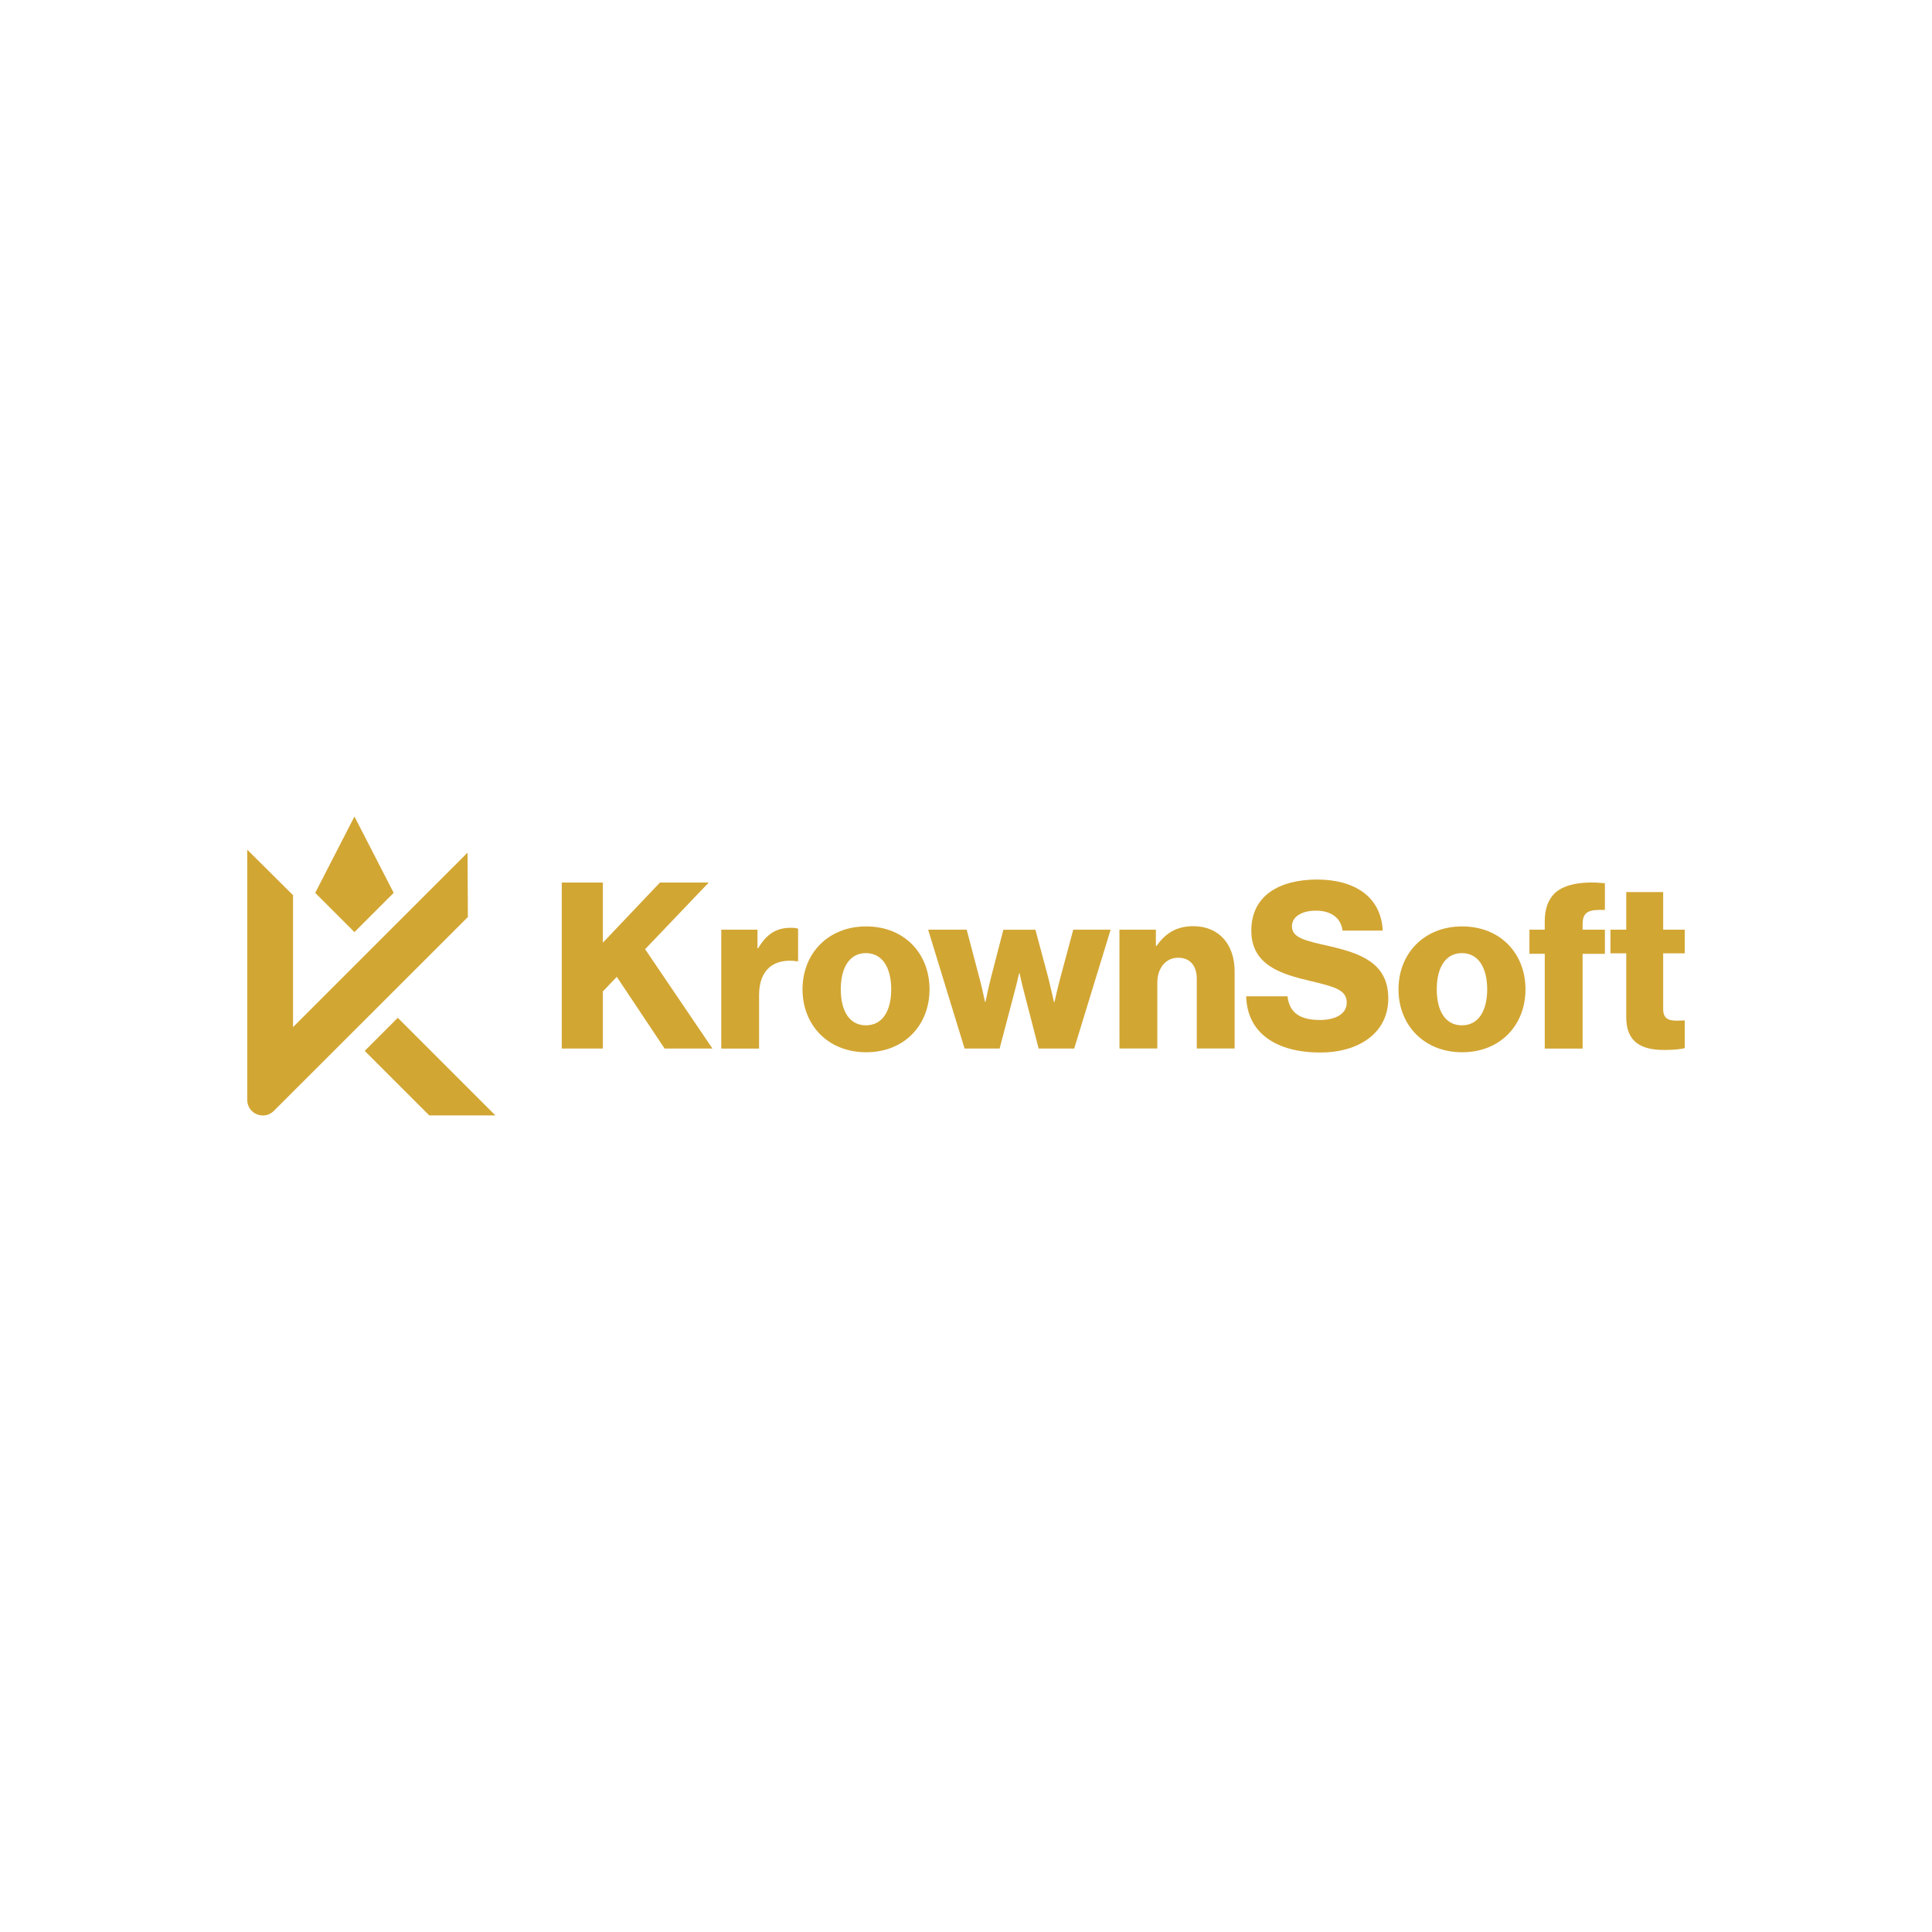
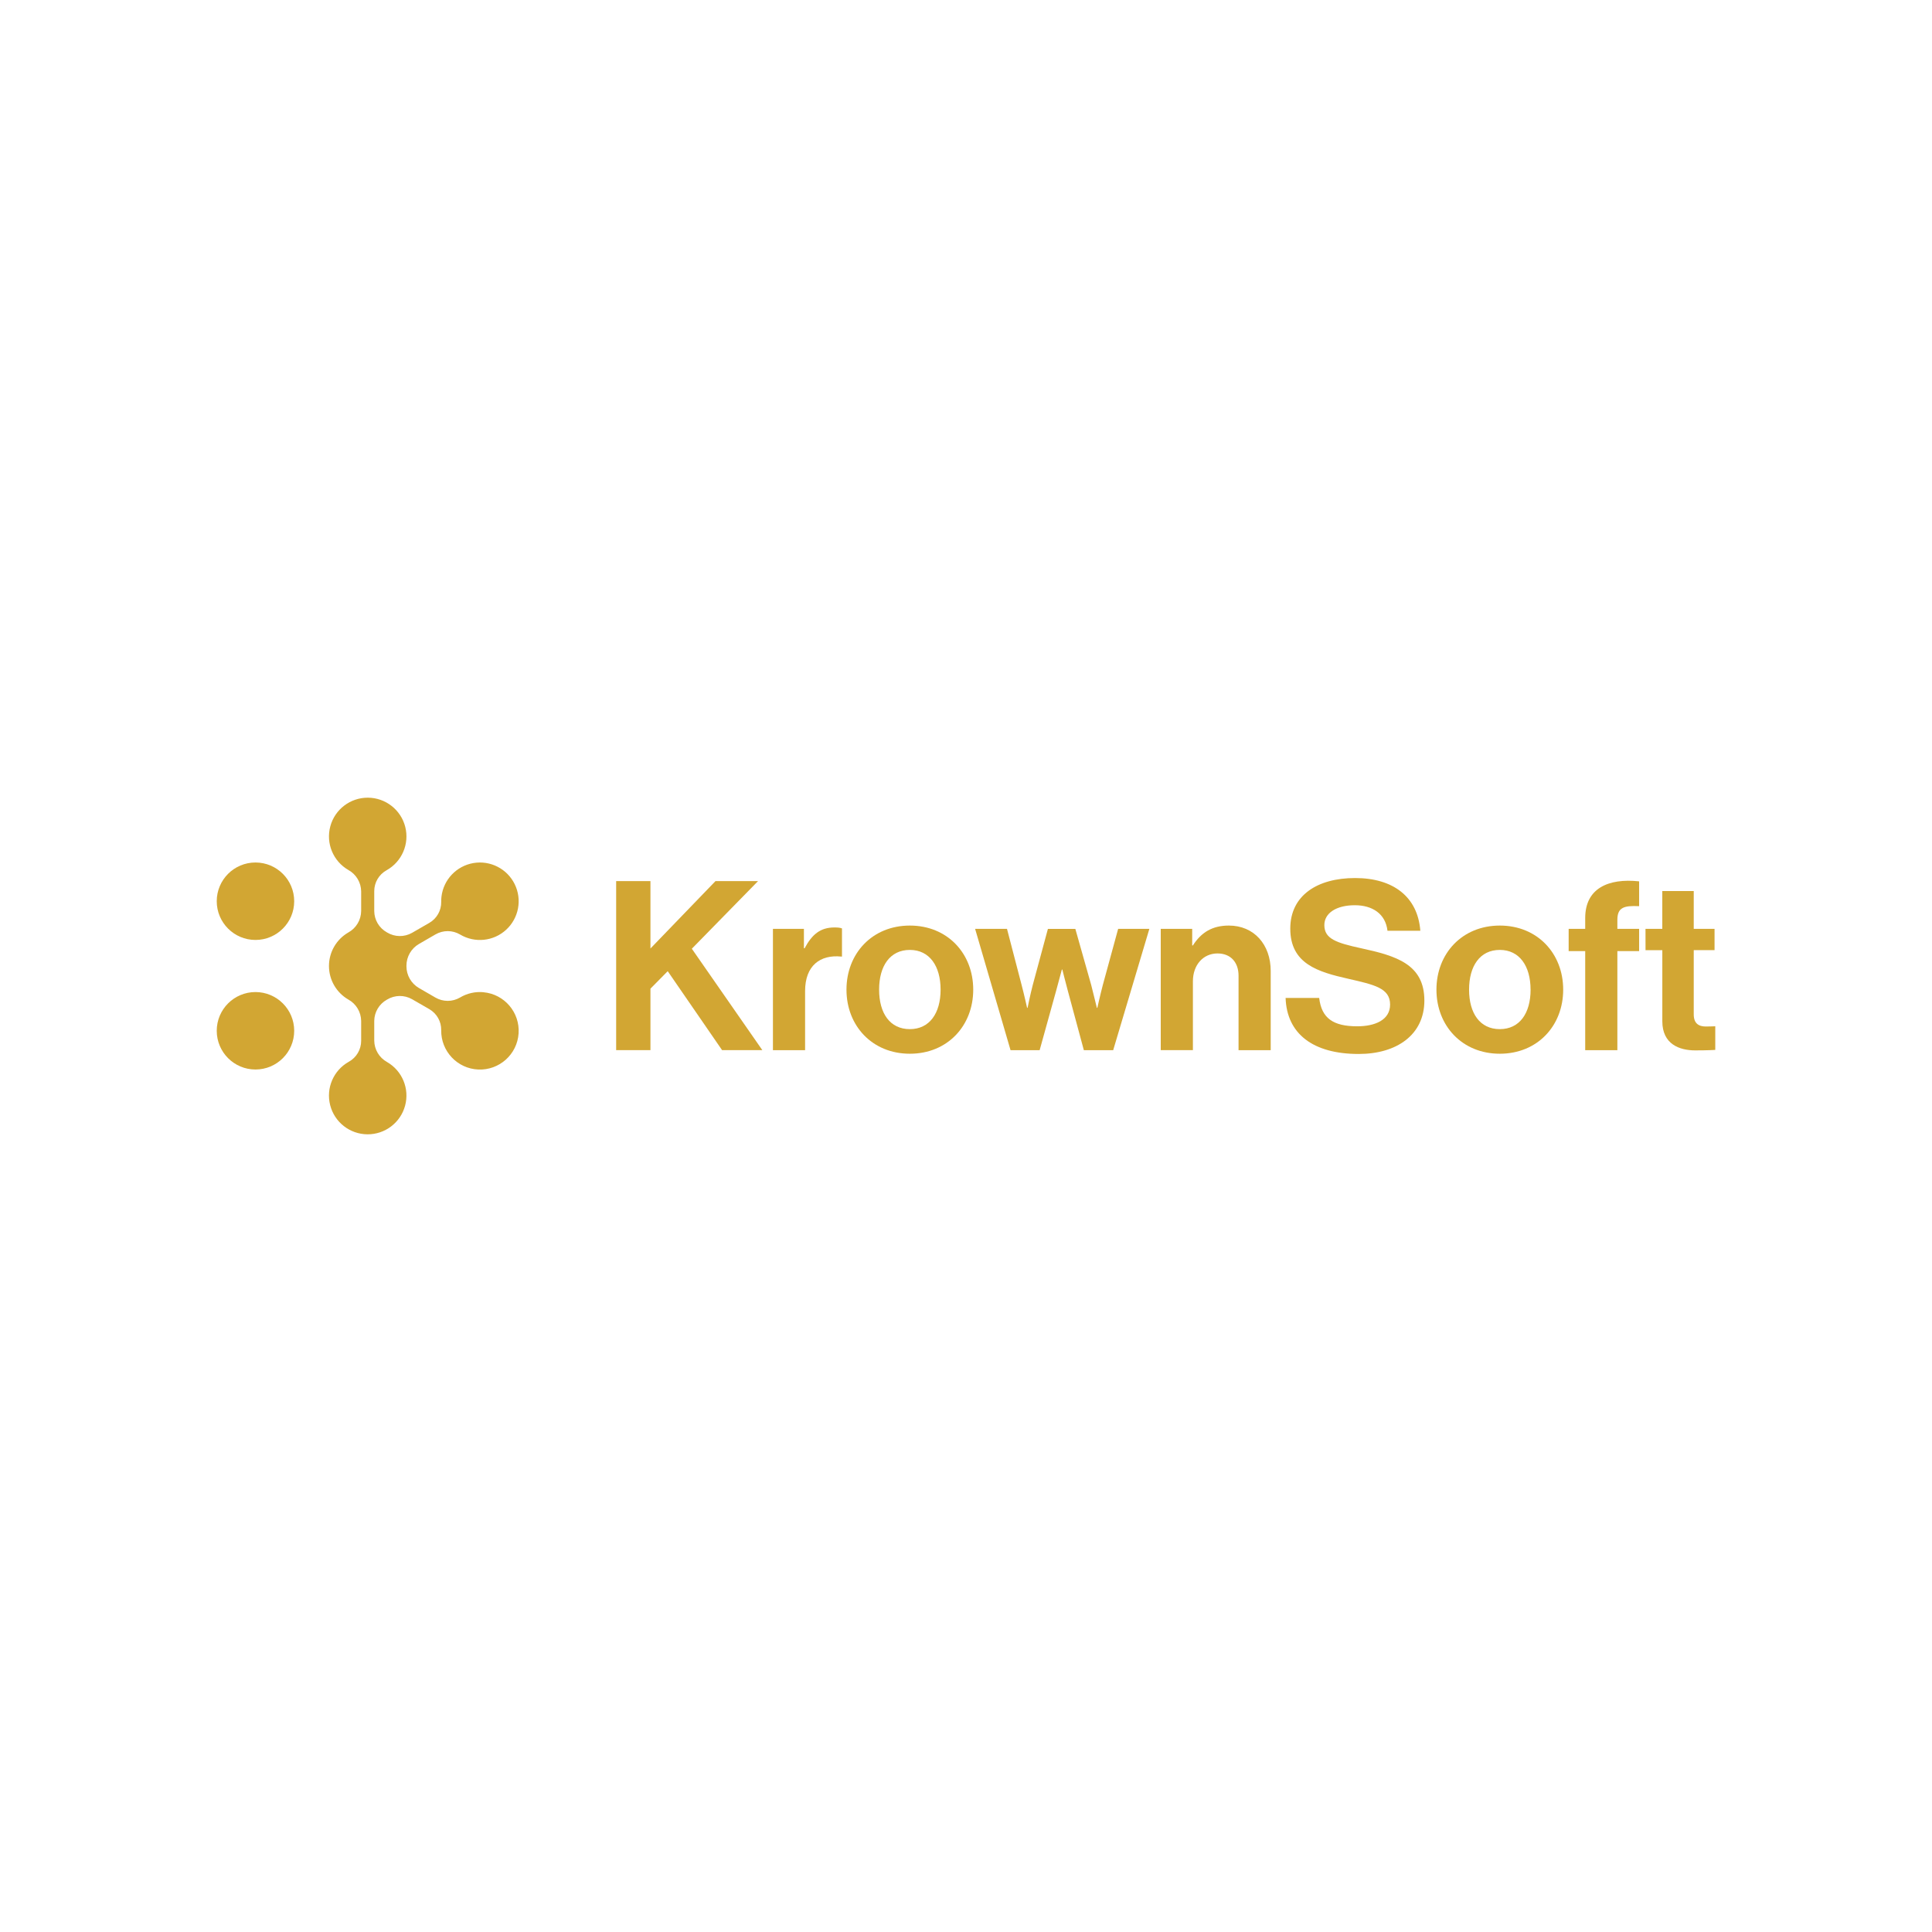
<svg xmlns="http://www.w3.org/2000/svg" id="Layer_1" data-name="Layer 1" viewBox="0 0 2000 2000">
  <defs>
    <style>.cls-1{fill:#d2a633;}</style>
  </defs>
-   <path class="cls-1" d="M484.35,949.3,283.47,1150c-10.17,10.15-27.53,3-27.53-11.41v-259l47.41,47.09v136.56L484,882.63Z" />
-   <polygon class="cls-1" points="512.81 1154.66 444.36 1154.66 377.56 1087.86 411.78 1053.63 512.81 1154.66" />
-   <polygon class="cls-1" points="366.93 964.91 326.31 924.29 366.93 845.26 407.55 924.29 366.93 964.91" />
-   <path class="cls-1" d="M581.54,913.6h42.54v62.25L683.2,913.6h50.48l-65.86,69,69.7,102.86H688l-49.51-74.26-14.42,15.14v59.12H581.54Z" />
-   <path class="cls-1" d="M746.65,962.39h37.49v19.22h.73c8.65-14.66,18.74-21.15,33.64-21.15,3.61,0,6,.24,7.69,1v33.64h-1c-24-3.36-39.41,8.41-39.41,35.09v55.28H746.65Z" />
-   <path class="cls-1" d="M830.77,1024.15c0-37,26.44-65.13,65.86-65.13,39.65,0,65.61,28.12,65.61,65.13s-26,65.14-65.61,65.14C857.21,1089.29,830.77,1061.17,830.77,1024.15Zm91.81,0c0-22.35-9.13-37.49-26.2-37.49s-26,15.14-26,37.49,8.89,37.26,26,37.26S922.58,1046.51,922.58,1024.15Z" />
-   <path class="cls-1" d="M960.8,962.39h39.89l13.46,51c2.65,9.85,5.53,23.79,5.53,23.79h.48s2.89-14.18,5.53-24.51l13-50.23h33.16l13.46,50.23c2.65,10.57,5.77,24.75,5.77,24.75h.48s3.13-14.18,5.77-24l13.7-51h38.69L1112,1085.44H1075.2l-14.42-55.76c-2.64-9.61-5.29-22.11-5.29-22.11H1055s-2.88,12.5-5.53,22.11l-14.66,55.76H998.53Z" />
-   <path class="cls-1" d="M1158.84,962.39h37.73v16.82h.72c9.13-13.22,20.91-20.43,38-20.43,26.92,0,42.78,19.23,42.78,46.63v80h-39.17v-72.1c0-13-6.49-21.87-19.23-21.87-13,0-21.63,10.81-21.63,25.95v68h-39.17Z" />
-   <path class="cls-1" d="M1290.06,1031.36h42.78c1.92,17.31,13.22,24.52,33.65,24.52,13.94,0,27.64-5.05,27.64-18,0-13.7-13.94-16.58-37.5-22.35-29.8-7-61.28-16.1-61.28-52.15,0-36.77,29.8-52.88,68.25-52.88,37.26,0,66.1,16.83,67.78,52.88H1389.8c-1.68-13.22-11.78-20.67-27.64-20.67-14.9,0-24.75,6.49-24.75,16.1,0,12,13.21,14.9,38.93,20.67,32,7.45,60.81,17.31,60.81,54.08,0,36-30.77,56-70.42,56C1321.06,1089.53,1291,1069.34,1290.06,1031.36Z" />
-   <path class="cls-1" d="M1447.72,1024.15c0-37,26.44-65.13,65.85-65.13,39.66,0,65.61,28.12,65.61,65.13s-26,65.14-65.61,65.14C1474.16,1089.29,1447.72,1061.17,1447.72,1024.15Zm91.81,0c0-22.35-9.13-37.49-26.2-37.49s-26,15.14-26,37.49,8.9,37.26,26,37.26S1539.53,1046.51,1539.53,1024.15Z" />
-   <path class="cls-1" d="M1599.13,987.38h-15.86v-25h15.86v-8.9c0-12.73,3.61-22.11,10.1-28.6,10.57-10.33,31-12.73,52.15-10.57V942c-14.9-.48-23.07.72-23.07,14.42v6h23.07v25h-23.07v98.06h-39.18Z" />
-   <path class="cls-1" d="M1683.49,1053V986.9h-16.34V962.39h16.34V923.45h38.22v38.94h22.35V986.9h-22.35v57.68c0,9.62,5.28,12,13.7,12,3.36,0,7.21-.24,8.65-.24V1085c-3.37,1-10.82,1.92-21.39,1.92C1699.84,1086.88,1683.49,1079.43,1683.49,1053Z" />
+   <path class="cls-1" d="M637.84,912.12h35.5v69.77l67.32-69.77h44.06l-68.54,70,73,105H747.51l-56.3-81.76-17.87,18.11v63.65h-35.5Z" />
+   <path class="cls-1" d="M832.21,981.64h.73c7.59-14.2,16.16-21.54,30.85-21.54,3.67,0,5.87.24,7.83,1v29.13h-.73c-21.79-2.2-37.46,9.3-37.46,35.74v61.2H800.14V961.57h32.07Z" />
+   <path class="cls-1" d="M876.27,1024.48c0-37.45,26.68-66.34,65.61-66.34s65.6,28.89,65.6,66.34-26.68,66.34-65.6,66.34S876.27,1061.93,876.27,1024.48Zm97.43,0c0-24.48-11.51-41.13-31.82-41.13-20.57,0-31.83,16.65-31.83,41.13s11.26,40.88,31.83,40.88C962.19,1065.36,973.7,1049,973.7,1024.48Z" />
+   <path class="cls-1" d="M1009.44,961.57h33l15.18,58.26c2.7,10.28,5.63,23.5,5.63,23.5h.49s2.69-13.47,5.39-23.75l15.66-58h28.4l16.4,58c2.69,10.53,5.88,23.75,5.88,23.75h.49s2.93-13.22,5.63-23.5l15.91-58.26h32.31l-37.45,125.58H1122l-16.64-61.69c-2.7-10-5.63-21.79-5.63-21.79h-.49s-3.19,11.75-5.88,21.79l-17.13,61.69h-30.11Z" />
+   <path class="cls-1" d="M1234.16,978.7h.73c8.57-13.46,20.07-20.56,37.21-20.56,26,0,43.33,19.58,43.33,47v82h-33.29V1010c0-13.47-7.84-23-21.79-23-14.69,0-25.46,11.75-25.46,28.88v71.24H1201.6V961.57h32.56Z" />
+   <path class="cls-1" d="M1330.85,1033.05h34.76c2.45,21,14.44,29.37,39.41,29.37,18.12,0,34-6.36,34-22.52,0-17.13-16.65-20.56-43.33-26.68-31.33-7.1-60-15.42-60-51.9,0-34.51,28.15-52.38,67.07-52.38,39.41,0,64.87,19.34,67.56,54.59h-34c-2-17.63-15.67-26.44-33.79-26.44-19.09,0-31.57,8.08-31.57,20.56,0,14.2,12.24,18.36,38.18,24,36,7.83,65.36,16.4,65.36,54.1,0,35.5-28.64,55.32-68,55.32C1359,1091.06,1332.07,1070,1330.85,1033.05Z" />
+   <path class="cls-1" d="M1487,1024.48c0-37.45,26.68-66.34,65.6-66.34s65.61,28.89,65.61,66.34-26.69,66.34-65.61,66.34S1487,1061.93,1487,1024.48Zm97.43,0c0-24.48-11.51-41.13-31.83-41.13-20.56,0-31.82,16.65-31.82,41.13s11.26,40.88,31.82,40.88C1573,1065.36,1584.46,1049,1584.46,1024.48Z" />
+   <path class="cls-1" d="M1623.87,961.57H1641V950.31c0-30.6,23.75-41.37,55.82-37.95v25.71c-15.67-.74-22.53,1.22-22.53,14.2v9.3h22.53v23h-22.53v102.57H1641V984.58h-17.13Z" />
+   <path class="cls-1" d="M1703.42,961.57h17.38V922.4h32.56v39.17h21.54v22h-21.54v66.58c0,9.3,5.14,12.49,12.49,12.49,4.16,0,9.79-.25,9.79-.25v24.48s-7.59.49-20.81.49c-16.16,0-34-6.36-34-30.11V983.6h-17.38Z" />
+   <circle class="cls-1" cx="264.46" cy="932.94" r="40.09" />
+   <circle class="cls-1" cx="264.46" cy="1067.06" r="40.09" />
+   <path class="cls-1" d="M500.46,1027.13a40.07,40.07,0,0,0-24.2,5.48,25.23,25.23,0,0,1-25.51.06l-17-9.84a26,26,0,0,1-13-22.6v-.46a26,26,0,0,1,13-22.6l17-9.84a25.23,25.23,0,0,1,25.51.06A40.1,40.1,0,1,0,457,928.25a40.49,40.49,0,0,0-.26,5.36,24.62,24.62,0,0,1-12.28,21.73l-18,10.38a25.5,25.5,0,0,1-25.65-.37l-.34-.2a25.43,25.43,0,0,1-13.05-22V922.48a24.7,24.7,0,0,1,12.71-21.57,40.1,40.1,0,1,0-39.42-.26,25.62,25.62,0,0,1,13.16,22.11v20.35a25.62,25.62,0,0,1-13.16,22.11,40.08,40.08,0,0,0,0,69.56,25.62,25.62,0,0,1,13.16,22.11v20.63a24.71,24.71,0,0,1-12.71,21.57,40.1,40.1,0,1,0,39.42.26,25.62,25.62,0,0,1-13.16-22.11v-20.35a25.44,25.44,0,0,1,13.05-22l.34-.2a25.5,25.5,0,0,1,25.65-.37l18,10.38a24.62,24.62,0,0,1,12.28,21.73,40.1,40.1,0,1,0,43.77-39.26Z" />
</svg>
